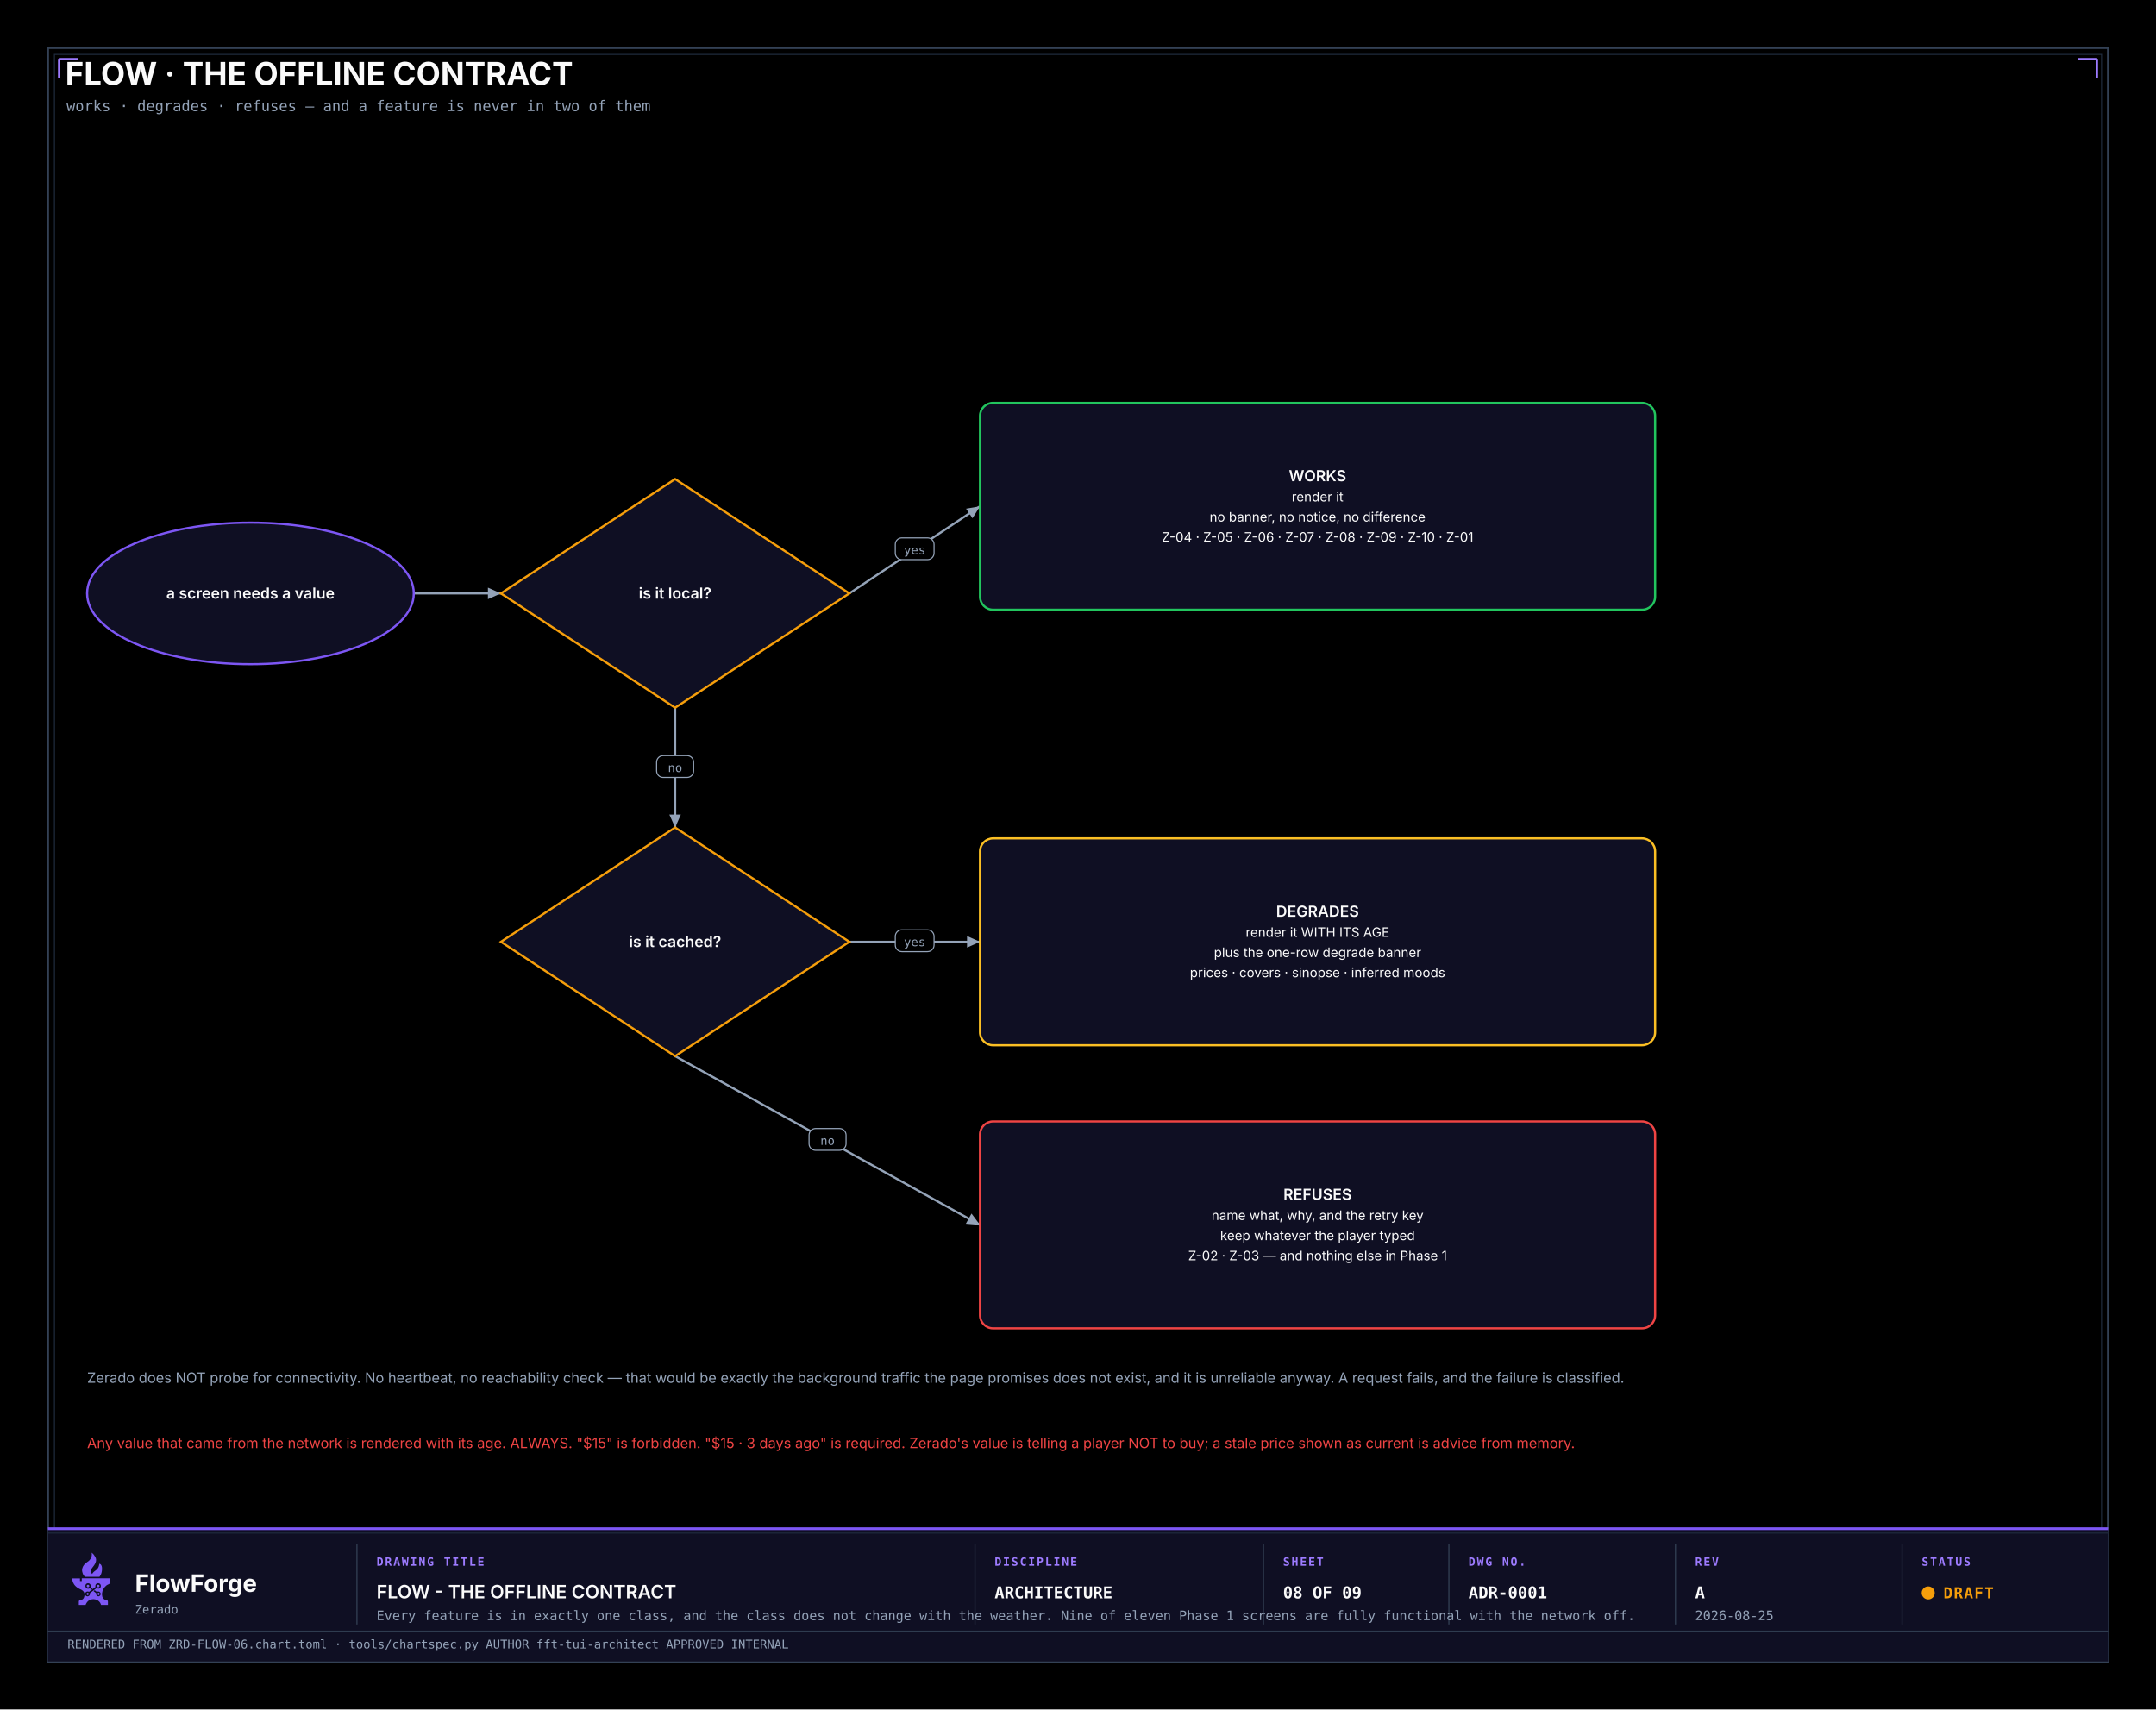
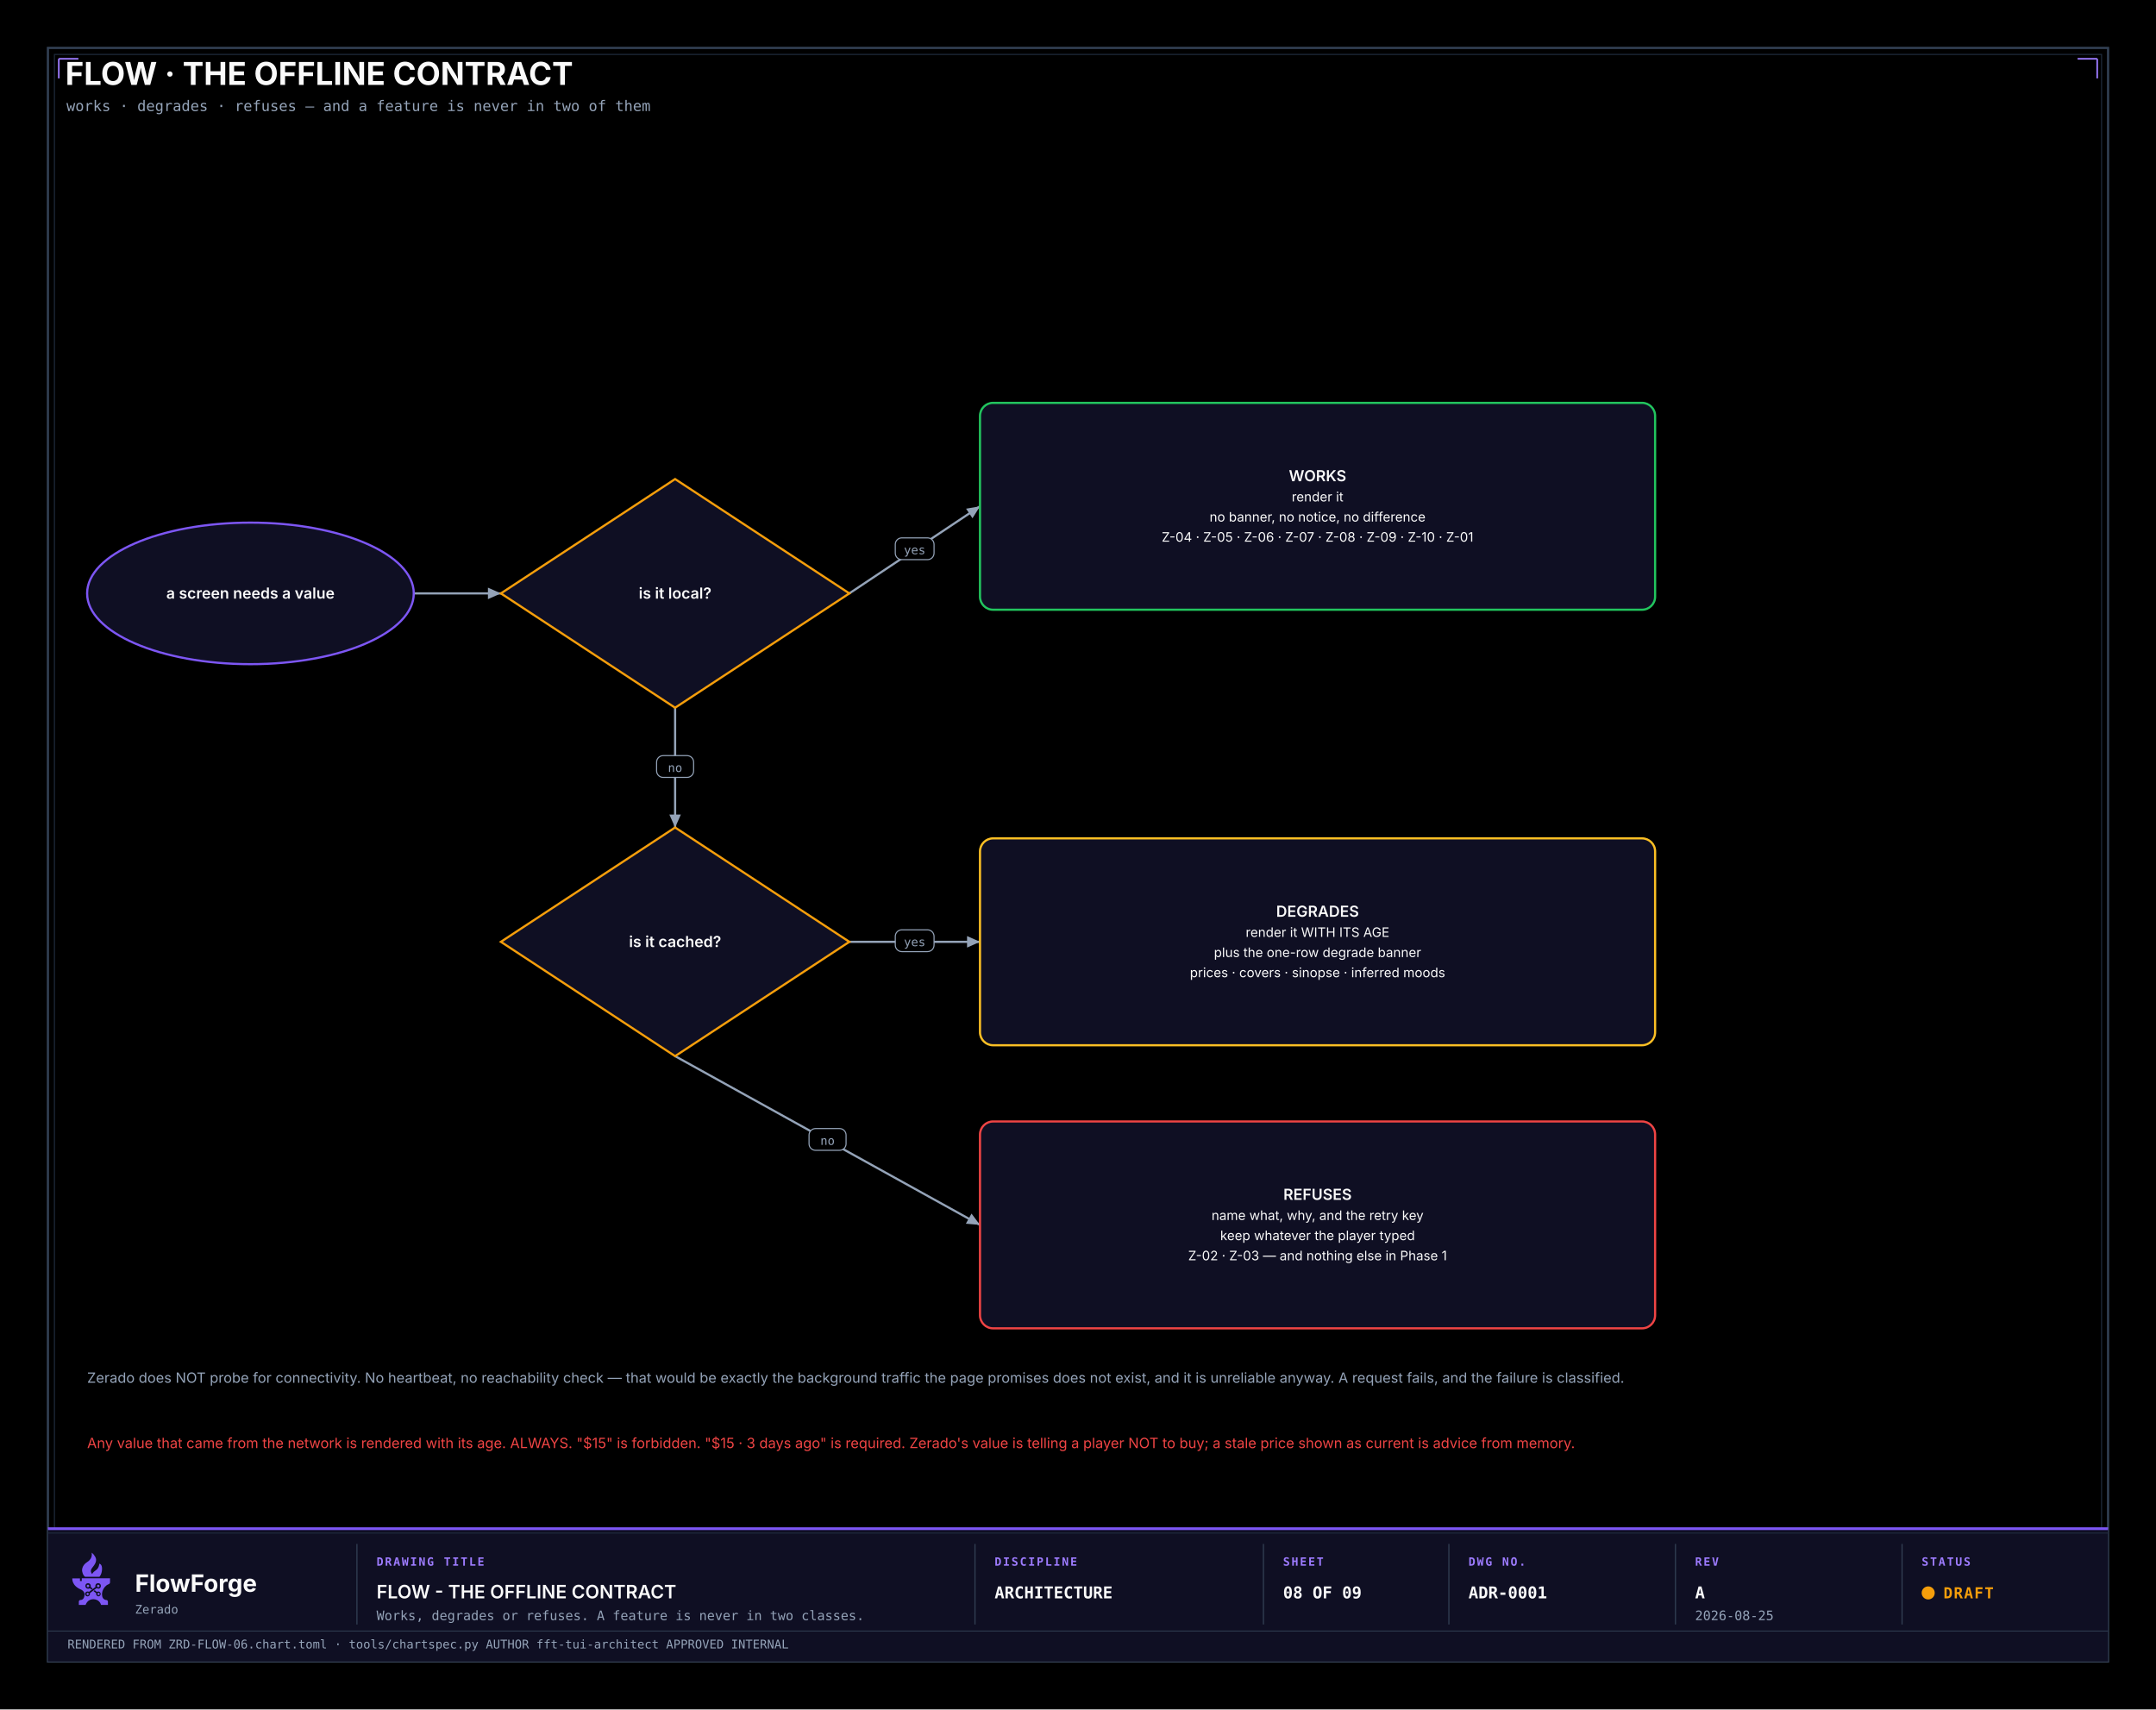
<svg xmlns="http://www.w3.org/2000/svg" width="1980" height="1570" viewBox="0 0 1980 1570" font-family="'Segoe UI', 'Helvetica Neue', Inter, Arial, sans-serif">
  <rect x="0" y="0" width="1980" height="1570" fill="#000000" />
  <rect x="44" y="44" width="1892" height="1482" fill="none" stroke="#334155" stroke-width="2" />
  <rect x="50" y="50" width="1880" height="1470" fill="none" stroke="#1E293B" stroke-width="1" />
  <line x1="54" y1="54" x2="72" y2="54" stroke="#9D7BFF" stroke-width="1.5" />
  <line x1="54" y1="54" x2="54" y2="72" stroke="#9D7BFF" stroke-width="1.5" />
  <line x1="1926" y1="54" x2="1908" y2="54" stroke="#9D7BFF" stroke-width="1.5" />
  <line x1="1926" y1="54" x2="1926" y2="72" stroke="#9D7BFF" stroke-width="1.5" />
  <line x1="54" y1="1516" x2="72" y2="1516" stroke="#9D7BFF" stroke-width="1.5" />
  <line x1="54" y1="1516" x2="54" y2="1498" stroke="#9D7BFF" stroke-width="1.5" />
  <line x1="1926" y1="1516" x2="1908" y2="1516" stroke="#9D7BFF" stroke-width="1.5" />
  <line x1="1926" y1="1516" x2="1926" y2="1498" stroke="#9D7BFF" stroke-width="1.5" />
  <text x="60" y="78" font-family="'Segoe UI', 'Helvetica Neue', Inter, Arial, sans-serif" font-size="29" font-weight="700" fill="#FAFAFA">FLOW  ·  THE OFFLINE CONTRACT</text>
  <text x="61" y="102" font-family="ui-monospace, 'Cascadia Code', 'JetBrains Mono', monospace" font-size="13.5" fill="#94A3B8">works · degrades · refuses — and a feature is never in two of them</text>
  <polyline points="380.0,545.0 460.0,545.0" fill="none" stroke="#94A3B8" stroke-width="2.0" stroke-linejoin="round" stroke-linecap="round" />
  <polygon points="460.0,545.0 448.1,550.3 448.1,539.7" fill="#94A3B8" />
  <polyline points="780.0,545.0 900.0,465.0" fill="none" stroke="#94A3B8" stroke-width="2.0" stroke-linejoin="round" stroke-linecap="round" />
  <polygon points="900.0,465.0 893.1,476.0 887.2,467.2" fill="#94A3B8" />
  <polyline points="620.0,650.0 620.0,760.0" fill="none" stroke="#94A3B8" stroke-width="2.0" stroke-linejoin="round" stroke-linecap="round" />
  <polygon points="620.0,760.0 614.7,748.1 625.3,748.1" fill="#94A3B8" />
  <polyline points="780.0,865.0 900.0,865.0" fill="none" stroke="#94A3B8" stroke-width="2.0" stroke-linejoin="round" stroke-linecap="round" />
  <polygon points="900.0,865.0 888.1,870.3 888.1,859.7" fill="#94A3B8" />
  <polyline points="620.0,970.0 900.0,1125.0" fill="none" stroke="#94A3B8" stroke-width="2.0" stroke-linejoin="round" stroke-linecap="round" />
  <polygon points="900.0,1125.0 887.0,1123.9 892.2,1114.6" fill="#94A3B8" />
  <ellipse cx="230.0" cy="545.0" rx="150.0" ry="65.0" fill="#0F0F23" stroke="#7D56F4" stroke-width="2.0" />
  <text x="230.0" y="549.8" font-family="'Segoe UI', 'Helvetica Neue', Inter, Arial, sans-serif" font-size="14" fill="#FAFAFA" text-anchor="middle" font-weight="600">a screen needs a value</text>
  <polygon points="620.0,440.0 780.0,545.0 620.0,650.0 460.0,545.0" fill="#0F0F23" stroke="#F59E0B" stroke-width="2.0" />
  <text x="620.0" y="549.8" font-family="'Segoe UI', 'Helvetica Neue', Inter, Arial, sans-serif" font-size="14" fill="#FAFAFA" text-anchor="middle" font-weight="600">is it local?</text>
  <rect x="900.0" y="370.0" width="620.0" height="190.0" rx="12" ry="12" fill="#0F0F23" stroke="#22C55E" stroke-width="2.0" />
  <text x="1210.0" y="442.0" font-family="'Segoe UI', 'Helvetica Neue', Inter, Arial, sans-serif" font-size="14" fill="#FAFAFA" text-anchor="middle" font-weight="600">WORKS</text>
  <text x="1210.0" y="460.5" font-family="'Segoe UI', 'Helvetica Neue', Inter, Arial, sans-serif" font-size="12" fill="#FAFAFA" text-anchor="middle" font-weight="400">render it</text>
  <text x="1210.0" y="479.0" font-family="'Segoe UI', 'Helvetica Neue', Inter, Arial, sans-serif" font-size="12" fill="#FAFAFA" text-anchor="middle" font-weight="400">no banner, no notice, no difference</text>
  <text x="1210.0" y="497.5" font-family="'Segoe UI', 'Helvetica Neue', Inter, Arial, sans-serif" font-size="12" fill="#FAFAFA" text-anchor="middle" font-weight="400">Z-04 · Z-05 · Z-06 · Z-07 · Z-08 · Z-09 · Z-10 · Z-01</text>
  <polygon points="620.0,760.0 780.0,865.0 620.0,970.0 460.0,865.0" fill="#0F0F23" stroke="#F59E0B" stroke-width="2.0" />
  <text x="620.0" y="869.8" font-family="'Segoe UI', 'Helvetica Neue', Inter, Arial, sans-serif" font-size="14" fill="#FAFAFA" text-anchor="middle" font-weight="600">is it cached?</text>
  <rect x="900.0" y="770.0" width="620.0" height="190.0" rx="12" ry="12" fill="#0F0F23" stroke="#FBBF24" stroke-width="2.0" />
  <text x="1210.0" y="842.0" font-family="'Segoe UI', 'Helvetica Neue', Inter, Arial, sans-serif" font-size="14" fill="#FAFAFA" text-anchor="middle" font-weight="600">DEGRADES</text>
  <text x="1210.0" y="860.5" font-family="'Segoe UI', 'Helvetica Neue', Inter, Arial, sans-serif" font-size="12" fill="#FAFAFA" text-anchor="middle" font-weight="400">render it WITH ITS AGE</text>
  <text x="1210.0" y="879.0" font-family="'Segoe UI', 'Helvetica Neue', Inter, Arial, sans-serif" font-size="12" fill="#FAFAFA" text-anchor="middle" font-weight="400">plus the one-row degrade banner</text>
  <text x="1210.0" y="897.5" font-family="'Segoe UI', 'Helvetica Neue', Inter, Arial, sans-serif" font-size="12" fill="#FAFAFA" text-anchor="middle" font-weight="400">prices · covers · sinopse · inferred moods</text>
  <rect x="900.0" y="1030.0" width="620.0" height="190.0" rx="12" ry="12" fill="#0F0F23" stroke="#EF4444" stroke-width="2.0" />
  <text x="1210.0" y="1102.0" font-family="'Segoe UI', 'Helvetica Neue', Inter, Arial, sans-serif" font-size="14" fill="#FAFAFA" text-anchor="middle" font-weight="600">REFUSES</text>
  <text x="1210.0" y="1120.5" font-family="'Segoe UI', 'Helvetica Neue', Inter, Arial, sans-serif" font-size="12" fill="#FAFAFA" text-anchor="middle" font-weight="400">name what, why, and the retry key</text>
  <text x="1210.0" y="1139.0" font-family="'Segoe UI', 'Helvetica Neue', Inter, Arial, sans-serif" font-size="12" fill="#FAFAFA" text-anchor="middle" font-weight="400">keep whatever the player typed</text>
  <text x="1210.0" y="1157.5" font-family="'Segoe UI', 'Helvetica Neue', Inter, Arial, sans-serif" font-size="12" fill="#FAFAFA" text-anchor="middle" font-weight="400">Z-02 · Z-03  —  and nothing else in Phase 1</text>
  <rect x="822.2" y="494.0" width="35.6" height="20" rx="6" fill="#000000" stroke="#94A3B8" stroke-width="1" opacity="1" />
  <text x="840.0" y="509.0" font-family="ui-monospace, 'Cascadia Code', 'JetBrains Mono', monospace" font-size="11" fill="#94A3B8" text-anchor="middle">yes</text>
  <rect x="603.0" y="694.0" width="34.0" height="20" rx="6" fill="#000000" stroke="#94A3B8" stroke-width="1" opacity="1" />
  <text x="620.0" y="709.0" font-family="ui-monospace, 'Cascadia Code', 'JetBrains Mono', monospace" font-size="11" fill="#94A3B8" text-anchor="middle">no</text>
  <rect x="822.2" y="854.0" width="35.6" height="20" rx="6" fill="#000000" stroke="#94A3B8" stroke-width="1" opacity="1" />
  <text x="840.0" y="869.0" font-family="ui-monospace, 'Cascadia Code', 'JetBrains Mono', monospace" font-size="11" fill="#94A3B8" text-anchor="middle">yes</text>
  <rect x="743.0" y="1036.5" width="34.0" height="20" rx="6" fill="#000000" stroke="#94A3B8" stroke-width="1" opacity="1" />
  <text x="760.0" y="1051.5" font-family="ui-monospace, 'Cascadia Code', 'JetBrains Mono', monospace" font-size="11" fill="#94A3B8" text-anchor="middle">no</text>
  <text x="80.0" y="1270.0" font-family="'Segoe UI', 'Helvetica Neue', Inter, Arial, sans-serif" font-size="13" fill="#94A3B8" text-anchor="start" font-weight="normal">Zerado does NOT probe for connectivity. No heartbeat, no reachability check — that would be exactly the background traffic the page promises does not exist, and it is unreliable anyway. A request fails, and the failure is classified.</text>
  <text x="80.0" y="1330.0" font-family="'Segoe UI', 'Helvetica Neue', Inter, Arial, sans-serif" font-size="13" fill="#EF4444" text-anchor="start" font-weight="normal">Any value that came from the network is rendered with its age. ALWAYS.   "$15" is forbidden.   "$15 · 3 days ago" is required. Zerado's value is telling a player NOT to buy; a stale price shown as current is advice from memory.</text>
  <rect x="44" y="1404" width="1892" height="122" fill="#0F0F23" />
  <line x1="44" y1="1404" x2="1936" y2="1404" stroke="#7D56F4" stroke-width="2.5" />
  <line x1="44" y1="1408" x2="1936" y2="1408" stroke="#1E293B" stroke-width="1" />
  <line x1="327.8" y1="1418" x2="327.8" y2="1492" stroke="#334155" stroke-width="1" />
  <line x1="895.4" y1="1418" x2="895.4" y2="1492" stroke="#334155" stroke-width="1" />
  <line x1="1160.3" y1="1418" x2="1160.3" y2="1492" stroke="#334155" stroke-width="1" />
  <line x1="1330.6" y1="1418" x2="1330.6" y2="1492" stroke="#334155" stroke-width="1" />
  <line x1="1538.7" y1="1418" x2="1538.7" y2="1492" stroke="#334155" stroke-width="1" />
  <line x1="1746.8" y1="1418" x2="1746.8" y2="1492" stroke="#334155" stroke-width="1" />
  <g transform="translate(58.0,1423.0) scale(1.5)" fill="#7D56F4" stroke="none">
    <path d="M14.5,22.4c0-.4.3-.7.7-.7s.7.3.7.7-.3.7-.7.7-.7-.3-.7-.7Z" />
    <path d="M15,26.7c-.3,0-.6.3-.6.6s.3.6.6.6.6-.3.6-.6-.3-.6-.6-.6ZM21.5,21.7c-.4,0-.7.3-.7.7s.3.7.7.7.7-.3.7-.7-.3-.7-.7-.7ZM21.5,21.7c-.4,0-.7.3-.7.7s.3.7.7.7.7-.3.7-.7-.3-.7-.7-.7ZM15,26.7c-.3,0-.6.3-.6.6s.3.6.6.6.6-.3.6-.6-.3-.6-.6-.6ZM11.4,17.8v1.6h-1.1v-1.6h-4.7s-.5,4.4,5.3,6.8c0,0,2.2.9,2.2,3h0c0,.2,0,3.4-2.5,3.4-.6,0-1,.5-1,1v2h4.2c0-.1,0-.3.1-.4.5-1.1,1.3-2.1,2.4-2.6.6-.3,1.4-.5,2.2-.5s1.5.2,2.2.5c.8.4,1.5,1,2,1.8.2.4.4.8.5,1.2h4.2v-2c0-.6-.5-1-1-1,0,0-2.4,0-2.6-3.1,0-.5,0-.7,0-1,.2-1.9,1.3-3.8,2.8-4.9,0,0,.2-.1.3-.2.3-.2.7-.3,1-.5.4-.1.8-.6.8-1.1v-2.5H11.4ZM15.2,20.7c.9,0,1.7.7,1.7,1.7s0,.4-.1.6l1.3,1-.7.6-1.1-.8c-.3.2-.6.3-1,.3-.9,0-1.7-.7-1.7-1.7s.7-1.7,1.7-1.7ZM21.7,28.8c-.8,0-1.5-.7-1.5-1.5s0-.3,0-.5l-1.6-1.2.7-.6,1.4,1.1c.2-.2.5-.3.8-.3.8,0,1.5.7,1.5,1.5s-.7,1.5-1.5,1.5ZM21.5,24c-.4,0-.7-.1-1-.3l-4.1,3.1c0,.2,0,.3,0,.5,0,.8-.7,1.5-1.5,1.5s-1.5-.7-1.5-1.5.7-1.5,1.5-1.5.6,0,.8.3l4.1-3.1c0-.2-.1-.4-.1-.6,0-.9.7-1.7,1.7-1.7s1.7.7,1.7,1.7-.7,1.7-1.7,1.7ZM21.7,26.7c-.3,0-.6.3-.6.6s.3.6.6.6.6-.3.6-.6-.3-.6-.6-.6ZM21.5,21.7c-.4,0-.7.3-.7.7s.3.7.7.7.7-.3.7-.7-.3-.7-.7-.7ZM15,26.7c-.3,0-.6.3-.6.6s.3.6.6.6.6-.3.6-.6-.3-.6-.6-.6Z" />
    <path d="M17.4,1.9s1.1,3.5-2.6,5.8c-3.7,2.3-3.2,5.5-3.2,5.5,0,0,.3,2.5,1.8,3.6h8.8s1.5-1.4,1.6-4.7-1.7-3.3-1.7-3.3c0,0,0,2.6-2.1,4s-2.2,2.3-2.2,2.3c0,0-1.8-1.6-.1-3.7s3.4-4.4,1.9-6.9-2.3-2.4-2.3-2.4Z" />
    <path d="M15.6,27.3c0,.3-.3.6-.6.6s-.6-.3-.6-.6.3-.6.6-.6.6.3.6.6Z" />
    <path d="M22.2,22.4c0,.4-.3.7-.7.7s-.7-.3-.7-.7.3-.7.7-.7.7.3.7.7Z" />
    <path d="M22.3,27.3c0,.3-.3.6-.6.6s-.6-.3-.6-.6.3-.6.6-.6.6.3.6.6Z" />
    <path d="M15.9,22.4c0,.4-.3.7-.7.7s-.7-.3-.7-.7.3-.7.7-.7.7.3.7.7Z" />
  </g>
  <text x="124.0" y="1462" font-family="'Segoe UI', 'Helvetica Neue', Inter, Arial, sans-serif" font-size="22" font-weight="700" fill="#FAFAFA">FlowForge</text>
  <text x="124.0" y="1482" font-family="ui-monospace, 'Cascadia Code', 'JetBrains Mono', monospace" font-size="11" fill="#94A3B8">Zerado</text>
  <text x="345.8" y="1438" font-family="ui-monospace, 'Cascadia Code', 'JetBrains Mono', monospace" font-size="10.5" font-weight="700" letter-spacing="1.4" fill="#9D7BFF">DRAWING TITLE</text>
  <text x="345.8" y="1468" font-family="'Segoe UI', 'Helvetica Neue', Inter, Arial, sans-serif" font-size="17" font-weight="600" fill="#FAFAFA">FLOW - THE OFFLINE CONTRACT</text>
-   <text x="345.8" y="1488" font-family="ui-monospace, 'Cascadia Code', 'JetBrains Mono', monospace" font-size="12" fill="#94A3B8">Every feature is in exactly one class, and the class does not change with the weather. Nine of eleven Phase 1 screens are fully functional with the network off.</text>
+   <text x="345.8" y="1488" font-family="ui-monospace, 'Cascadia Code', 'JetBrains Mono', monospace" font-size="12" fill="#94A3B8">Works, degrades or refuses. A feature is never in two classes.</text>
  <text x="913.4" y="1438" font-family="ui-monospace, 'Cascadia Code', 'JetBrains Mono', monospace" font-size="10.5" font-weight="700" letter-spacing="1.4" fill="#9D7BFF">DISCIPLINE</text>
  <text x="913.4" y="1468" font-family="ui-monospace, 'Cascadia Code', 'JetBrains Mono', monospace" font-size="15" font-weight="600" fill="#FAFAFA">ARCHITECTURE</text>
  <text x="1178.3" y="1438" font-family="ui-monospace, 'Cascadia Code', 'JetBrains Mono', monospace" font-size="10.5" font-weight="700" letter-spacing="1.4" fill="#9D7BFF">SHEET</text>
  <text x="1178.3" y="1468" font-family="ui-monospace, 'Cascadia Code', 'JetBrains Mono', monospace" font-size="15" font-weight="600" fill="#FAFAFA">08 OF 09</text>
  <text x="1348.6" y="1438" font-family="ui-monospace, 'Cascadia Code', 'JetBrains Mono', monospace" font-size="10.5" font-weight="700" letter-spacing="1.4" fill="#9D7BFF">DWG NO.</text>
  <text x="1348.6" y="1468" font-family="ui-monospace, 'Cascadia Code', 'JetBrains Mono', monospace" font-size="15" font-weight="600" fill="#FAFAFA">ADR-0001</text>
  <text x="1556.7" y="1438" font-family="ui-monospace, 'Cascadia Code', 'JetBrains Mono', monospace" font-size="10.5" font-weight="700" letter-spacing="1.4" fill="#9D7BFF">REV</text>
  <text x="1556.7" y="1468" font-family="ui-monospace, 'Cascadia Code', 'JetBrains Mono', monospace" font-size="15" font-weight="600" fill="#FAFAFA">A</text>
  <text x="1556.7" y="1488" font-family="ui-monospace, 'Cascadia Code', 'JetBrains Mono', monospace" font-size="12" fill="#94A3B8">2026-08-25</text>
  <text x="1764.8" y="1438" font-family="ui-monospace, 'Cascadia Code', 'JetBrains Mono', monospace" font-size="10.5" font-weight="700" letter-spacing="1.4" fill="#9D7BFF">STATUS</text>
  <circle cx="1770.8" cy="1463" r="6" fill="#F59E0B" />
  <text x="1784.8" y="1468" font-family="ui-monospace, 'Cascadia Code', 'JetBrains Mono', monospace" font-size="14" font-weight="600" letter-spacing="1" fill="#F59E0B">DRAFT</text>
  <line x1="44" y1="1498" x2="1936" y2="1498" stroke="#334155" stroke-width="0.75" />
  <text x="62.0" y="1514" font-family="ui-monospace, 'Cascadia Code', 'JetBrains Mono', monospace" font-size="11" fill="#94A3B8">RENDERED FROM  ZRD-FLOW-06.chart.toml · tools/chartspec.py      AUTHOR fft-tui-architect      APPROVED       INTERNAL</text>
</svg>
